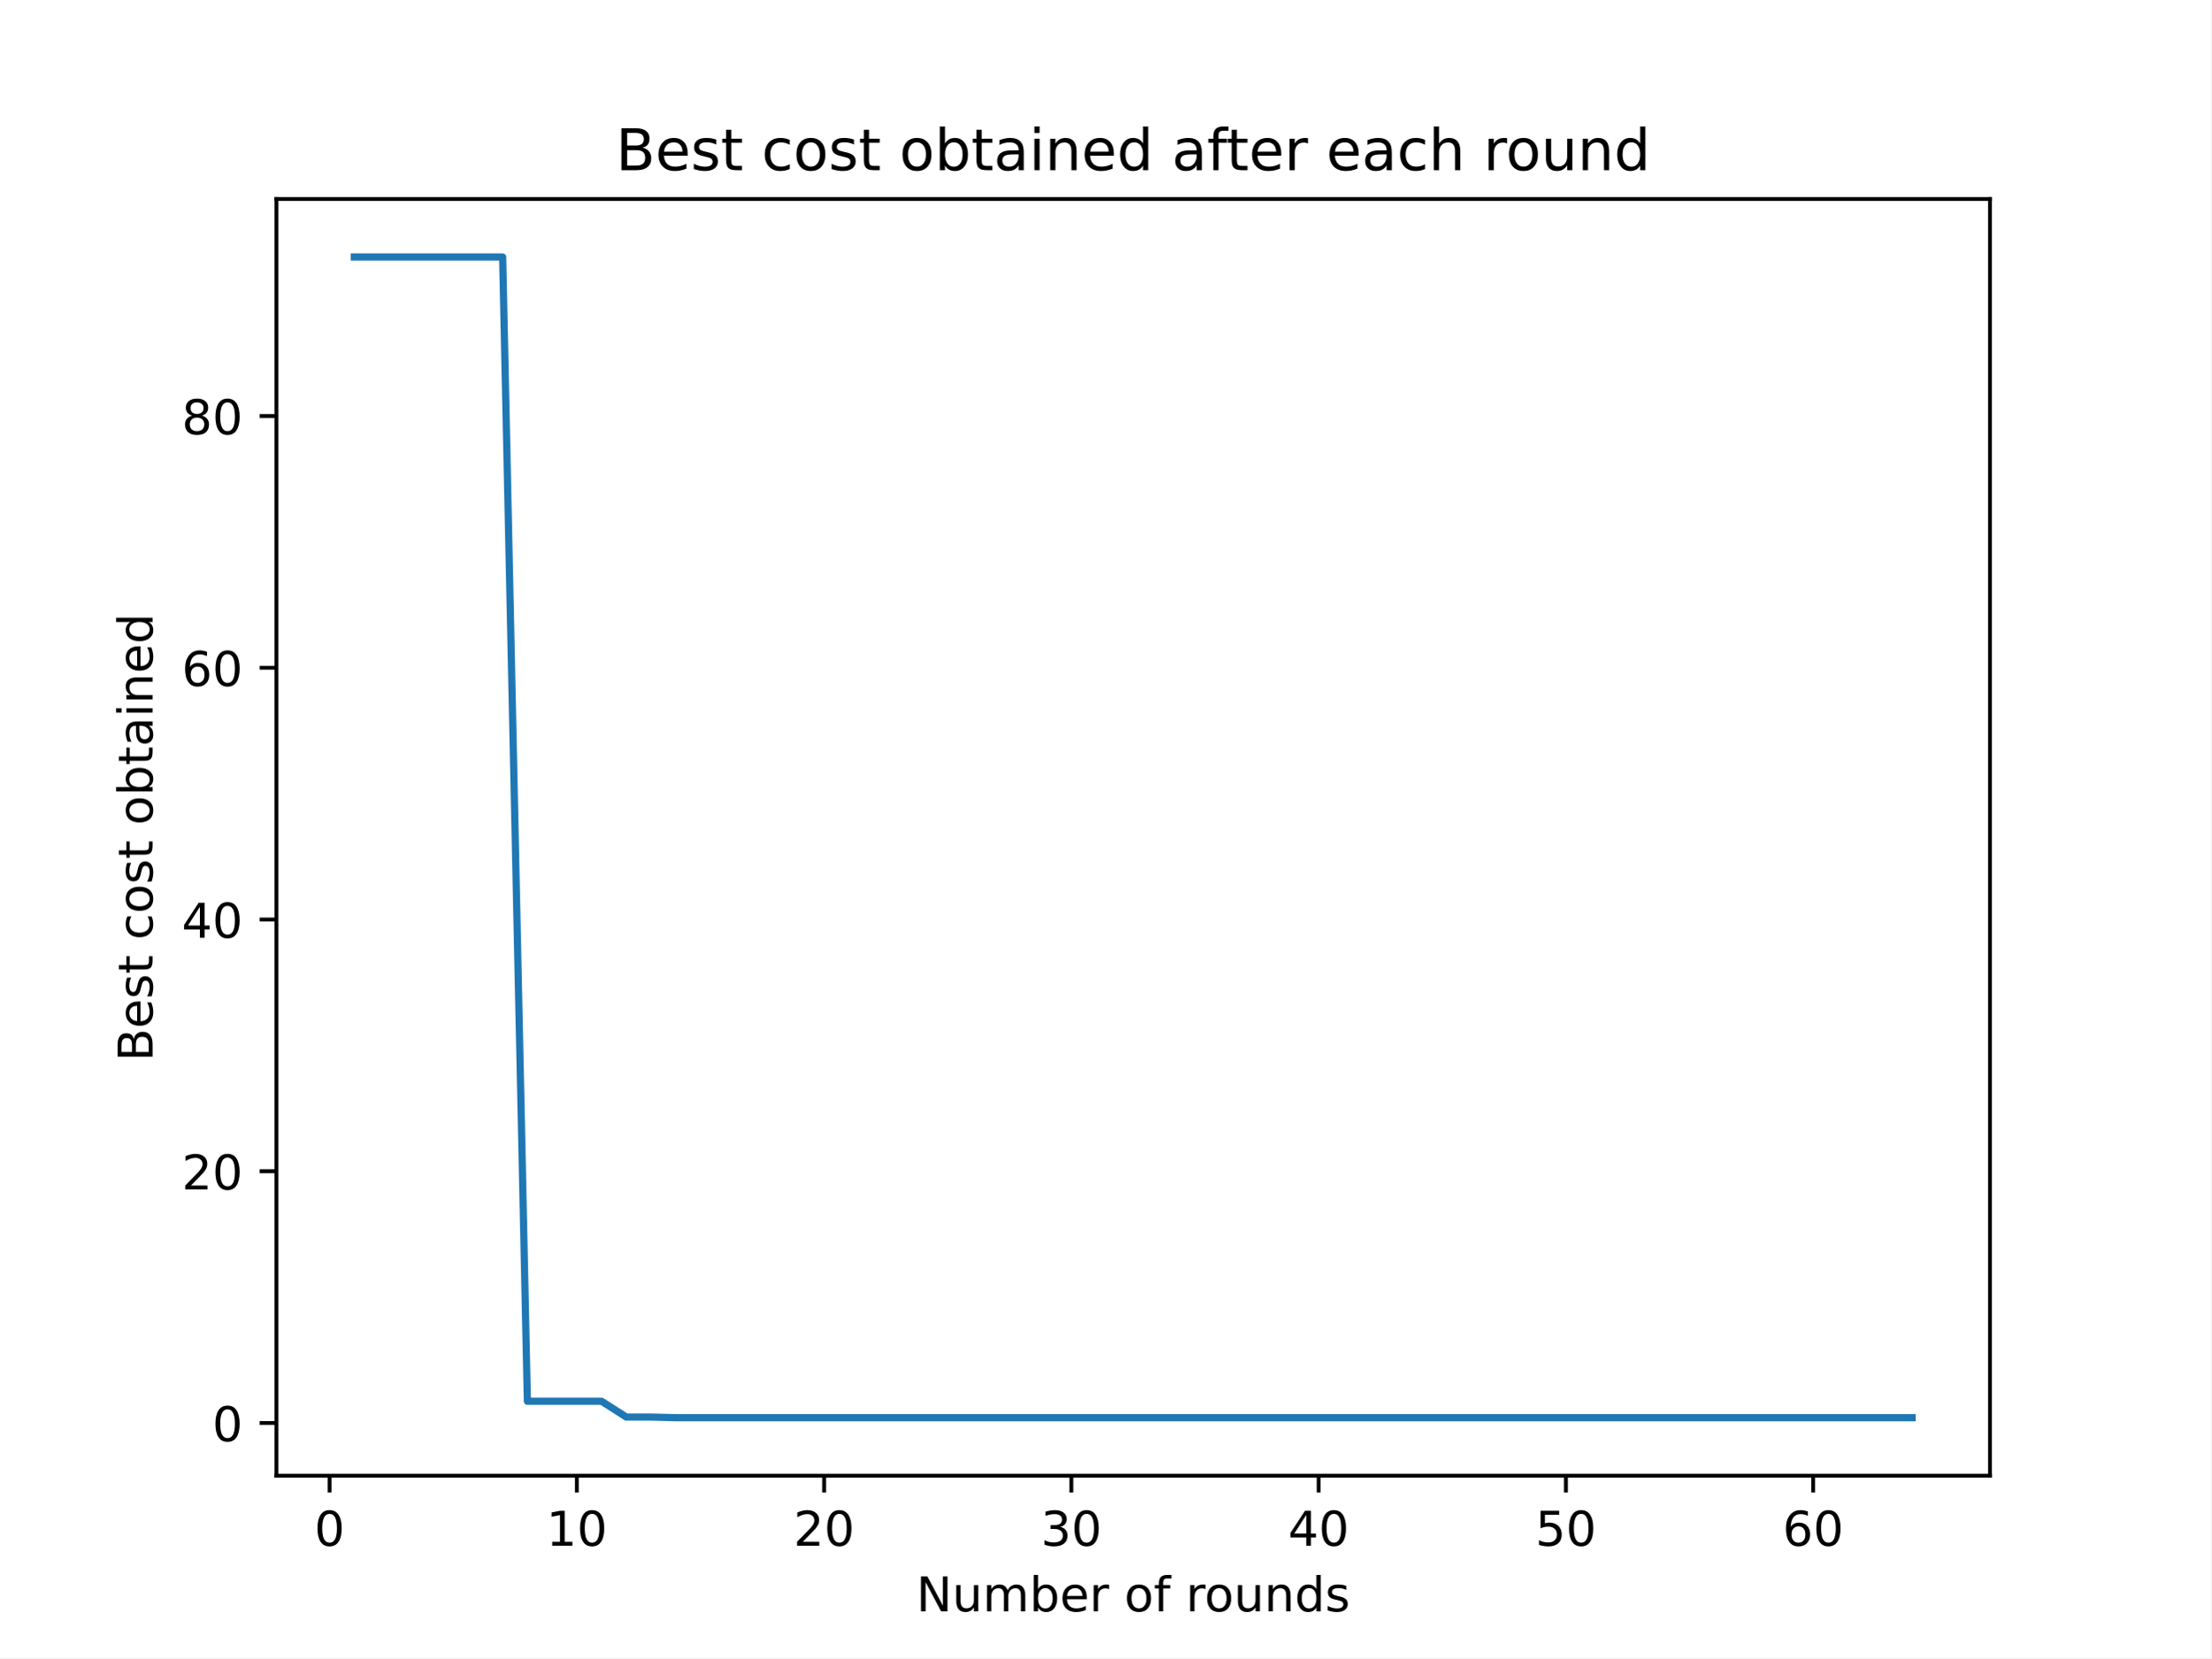
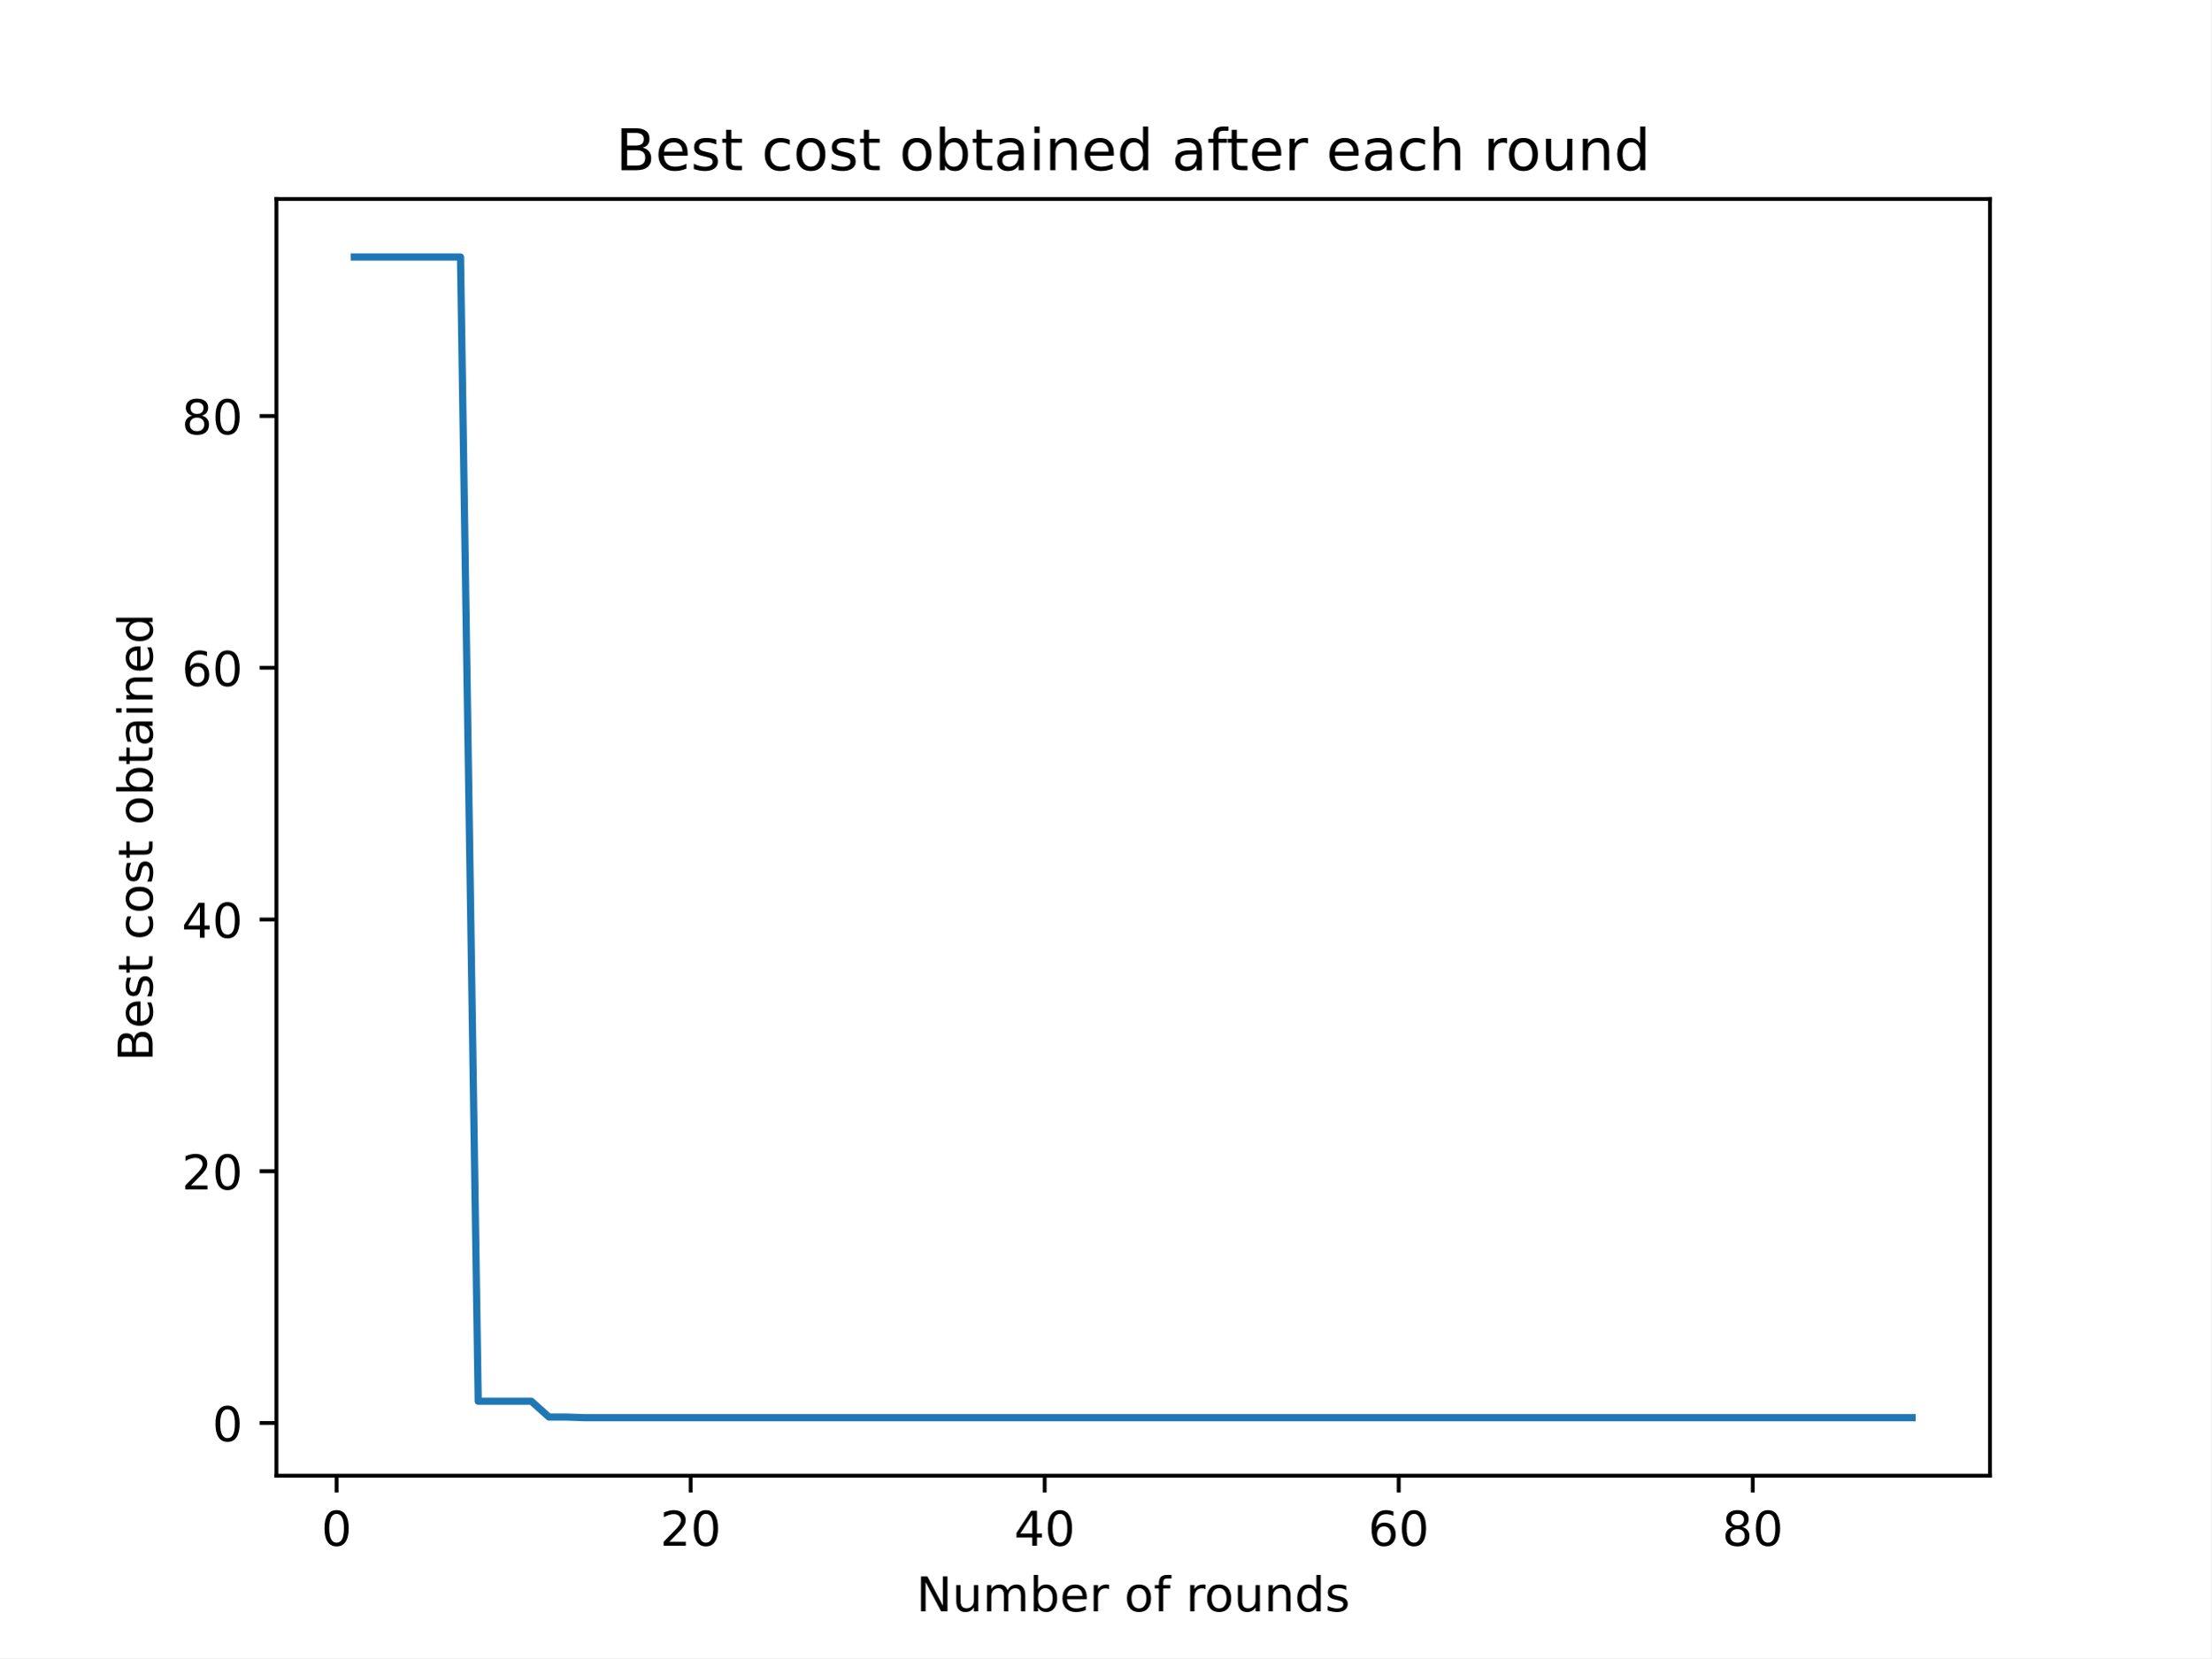
<svg xmlns="http://www.w3.org/2000/svg" xmlns:xlink="http://www.w3.org/1999/xlink" height="345.6pt" version="1.1" viewBox="0 0 460.8 345.6" width="460.8pt">
  <defs>
    <style type="text/css">*{stroke-linecap:butt;stroke-linejoin:round;}</style>
  </defs>
  <g id="figure_1">
    <g id="patch_1">
      <path d="M 0 345.6  L 460.8 345.6  L 460.8 0  L 0 0  z " style="fill:#ffffff;" />
    </g>
    <g id="axes_1">
      <g id="patch_2">
        <path d="M 57.6 307.584  L 414.72 307.584  L 414.72 41.472  L 57.6 41.472  z " style="fill:#ffffff;" />
      </g>
      <g id="matplotlib.axis_1">
        <g id="xtick_1">
          <g id="line2d_1">
            <defs>
-               <path d="M 0 0  L 0 3.5  " id="m43d3baf480" style="stroke:#000000;stroke-width:0.8;" />
-             </defs>
-             <g>
-               <use style="stroke:#000000;stroke-width:0.8;" x="68.679" xlink:href="#m43d3baf480" y="307.584" />
+               <path d="M 0 0  L 0 3.5  " id="m817b5435f5" style="stroke:#000000;stroke-width:0.8;" />
+             </defs>
+             <g>
+               <use style="stroke:#000000;stroke-width:0.8;" x="70.143" xlink:href="#m817b5435f5" y="307.584" />
            </g>
          </g>
          <g id="text_1">
-             <g transform="translate(65.49823 322.1824)scale(0.1 -0.1)">
+             <g transform="translate(66.96222 322.1824)scale(0.1 -0.1)">
              <defs>
                <path d="M 31.781 66.406  Q 24.172 66.406 20.328 58.906  Q 16.5 51.422 16.5 36.375  Q 16.5 21.391 20.328 13.891  Q 24.172 6.391 31.781 6.391  Q 39.453 6.391 43.281 13.891  Q 47.125 21.391 47.125 36.375  Q 47.125 51.422 43.281 58.906  Q 39.453 66.406 31.781 66.406  z M 31.781 74.219  Q 44.047 74.219 50.516 64.516  Q 56.984 54.828 56.984 36.375  Q 56.984 17.969 50.516 8.266  Q 44.047 -1.422 31.781 -1.422  Q 19.531 -1.422 13.062 8.266  Q 6.594 17.969 6.594 36.375  Q 6.594 54.828 13.062 64.516  Q 19.531 74.219 31.781 74.219  z " id="DejaVuSans-48" />
              </defs>
              <use xlink:href="#DejaVuSans-48" />
            </g>
          </g>
        </g>
        <g id="xtick_2">
          <g id="line2d_2">
            <g>
-               <use style="stroke:#000000;stroke-width:0.8;" x="120.212" xlink:href="#m43d3baf480" y="307.584" />
+               <use style="stroke:#000000;stroke-width:0.8;" x="143.929" xlink:href="#m817b5435f5" y="307.584" />
            </g>
          </g>
          <g id="text_2">
-             <g transform="translate(113.8494 322.1824)scale(0.1 -0.1)">
-               <defs>
-                 <path d="M 12.406 8.297  L 28.516 8.297  L 28.516 63.922  L 10.984 60.406  L 10.984 69.391  L 28.422 72.906  L 38.281 72.906  L 38.281 8.297  L 54.391 8.297  L 54.391 0  L 12.406 0  z " id="DejaVuSans-49" />
-               </defs>
-               <use xlink:href="#DejaVuSans-49" />
+             <g transform="translate(137.5661 322.1824)scale(0.1 -0.1)">
+               <defs>
+                 <path d="M 19.188 8.297  L 53.609 8.297  L 53.609 0  L 7.328 0  L 7.328 8.297  Q 12.938 14.109 22.625 23.891  Q 32.328 33.688 34.812 36.531  Q 39.547 41.844 41.422 45.531  Q 43.312 49.219 43.312 52.781  Q 43.312 58.594 39.234 62.25  Q 35.156 65.922 28.609 65.922  Q 23.969 65.922 18.812 64.312  Q 13.672 62.703 7.812 59.422  L 7.812 69.391  Q 13.766 71.781 18.938 73  Q 24.125 74.219 28.422 74.219  Q 39.75 74.219 46.484 68.547  Q 53.219 62.891 53.219 53.422  Q 53.219 48.922 51.531 44.891  Q 49.859 40.875 45.406 35.406  Q 44.188 33.984 37.641 27.219  Q 31.109 20.453 19.188 8.297  z " id="DejaVuSans-50" />
+               </defs>
+               <use xlink:href="#DejaVuSans-50" />
              <use x="63.623" xlink:href="#DejaVuSans-48" />
            </g>
          </g>
        </g>
        <g id="xtick_3">
          <g id="line2d_3">
            <g>
-               <use style="stroke:#000000;stroke-width:0.8;" x="171.744" xlink:href="#m43d3baf480" y="307.584" />
+               <use style="stroke:#000000;stroke-width:0.8;" x="217.714" xlink:href="#m817b5435f5" y="307.584" />
            </g>
          </g>
          <g id="text_3">
-             <g transform="translate(165.3819 322.1824)scale(0.1 -0.1)">
-               <defs>
-                 <path d="M 19.188 8.297  L 53.609 8.297  L 53.609 0  L 7.328 0  L 7.328 8.297  Q 12.938 14.109 22.625 23.891  Q 32.328 33.688 34.812 36.531  Q 39.547 41.844 41.422 45.531  Q 43.312 49.219 43.312 52.781  Q 43.312 58.594 39.234 62.25  Q 35.156 65.922 28.609 65.922  Q 23.969 65.922 18.812 64.312  Q 13.672 62.703 7.812 59.422  L 7.812 69.391  Q 13.766 71.781 18.938 73  Q 24.125 74.219 28.422 74.219  Q 39.75 74.219 46.484 68.547  Q 53.219 62.891 53.219 53.422  Q 53.219 48.922 51.531 44.891  Q 49.859 40.875 45.406 35.406  Q 44.188 33.984 37.641 27.219  Q 31.109 20.453 19.188 8.297  z " id="DejaVuSans-50" />
-               </defs>
-               <use xlink:href="#DejaVuSans-50" />
+             <g transform="translate(211.3512 322.1824)scale(0.1 -0.1)">
+               <defs>
+                 <path d="M 37.797 64.312  L 12.891 25.391  L 37.797 25.391  z M 35.203 72.906  L 47.609 72.906  L 47.609 25.391  L 58.016 25.391  L 58.016 17.188  L 47.609 17.188  L 47.609 0  L 37.797 0  L 37.797 17.188  L 4.891 17.188  L 4.891 26.703  z " id="DejaVuSans-52" />
+               </defs>
+               <use xlink:href="#DejaVuSans-52" />
              <use x="63.623" xlink:href="#DejaVuSans-48" />
            </g>
          </g>
        </g>
        <g id="xtick_4">
          <g id="line2d_4">
            <g>
-               <use style="stroke:#000000;stroke-width:0.8;" x="223.277" xlink:href="#m43d3baf480" y="307.584" />
+               <use style="stroke:#000000;stroke-width:0.8;" x="291.499" xlink:href="#m817b5435f5" y="307.584" />
            </g>
          </g>
          <g id="text_4">
-             <g transform="translate(216.9144 322.1824)scale(0.1 -0.1)">
-               <defs>
-                 <path d="M 40.578 39.312  Q 47.656 37.797 51.625 33  Q 55.609 28.219 55.609 21.188  Q 55.609 10.406 48.188 4.484  Q 40.766 -1.422 27.094 -1.422  Q 22.516 -1.422 17.656 -0.516  Q 12.797 0.391 7.625 2.203  L 7.625 11.719  Q 11.719 9.328 16.594 8.109  Q 21.484 6.891 26.812 6.891  Q 36.078 6.891 40.938 10.547  Q 45.797 14.203 45.797 21.188  Q 45.797 27.641 41.281 31.266  Q 36.766 34.906 28.719 34.906  L 20.219 34.906  L 20.219 43.016  L 29.109 43.016  Q 36.375 43.016 40.234 45.922  Q 44.094 48.828 44.094 54.297  Q 44.094 59.906 40.109 62.906  Q 36.141 65.922 28.719 65.922  Q 24.656 65.922 20.016 65.031  Q 15.375 64.156 9.812 62.312  L 9.812 71.094  Q 15.438 72.656 20.344 73.438  Q 25.25 74.219 29.594 74.219  Q 40.828 74.219 47.359 69.109  Q 53.906 64.016 53.906 55.328  Q 53.906 49.266 50.438 45.094  Q 46.969 40.922 40.578 39.312  z " id="DejaVuSans-51" />
-               </defs>
-               <use xlink:href="#DejaVuSans-51" />
+             <g transform="translate(285.1363 322.1824)scale(0.1 -0.1)">
+               <defs>
+                 <path d="M 33.016 40.375  Q 26.375 40.375 22.484 35.828  Q 18.609 31.297 18.609 23.391  Q 18.609 15.531 22.484 10.953  Q 26.375 6.391 33.016 6.391  Q 39.656 6.391 43.531 10.953  Q 47.406 15.531 47.406 23.391  Q 47.406 31.297 43.531 35.828  Q 39.656 40.375 33.016 40.375  z M 52.594 71.297  L 52.594 62.312  Q 48.875 64.062 45.094 64.984  Q 41.312 65.922 37.594 65.922  Q 27.828 65.922 22.672 59.328  Q 17.531 52.734 16.797 39.406  Q 19.672 43.656 24.016 45.922  Q 28.375 48.188 33.594 48.188  Q 44.578 48.188 50.953 41.516  Q 57.328 34.859 57.328 23.391  Q 57.328 12.156 50.688 5.359  Q 44.047 -1.422 33.016 -1.422  Q 20.359 -1.422 13.672 8.266  Q 6.984 17.969 6.984 36.375  Q 6.984 53.656 15.188 63.938  Q 23.391 74.219 37.203 74.219  Q 40.922 74.219 44.703 73.484  Q 48.484 72.75 52.594 71.297  z " id="DejaVuSans-54" />
+               </defs>
+               <use xlink:href="#DejaVuSans-54" />
              <use x="63.623" xlink:href="#DejaVuSans-48" />
            </g>
          </g>
        </g>
        <g id="xtick_5">
          <g id="line2d_5">
            <g>
-               <use style="stroke:#000000;stroke-width:0.8;" x="274.809" xlink:href="#m43d3baf480" y="307.584" />
+               <use style="stroke:#000000;stroke-width:0.8;" x="365.284" xlink:href="#m817b5435f5" y="307.584" />
            </g>
          </g>
          <g id="text_5">
-             <g transform="translate(268.4469 322.1824)scale(0.1 -0.1)">
-               <defs>
-                 <path d="M 37.797 64.312  L 12.891 25.391  L 37.797 25.391  z M 35.203 72.906  L 47.609 72.906  L 47.609 25.391  L 58.016 25.391  L 58.016 17.188  L 47.609 17.188  L 47.609 0  L 37.797 0  L 37.797 17.188  L 4.891 17.188  L 4.891 26.703  z " id="DejaVuSans-52" />
-               </defs>
-               <use xlink:href="#DejaVuSans-52" />
-               <use x="63.623" xlink:href="#DejaVuSans-48" />
-             </g>
-           </g>
-         </g>
-         <g id="xtick_6">
-           <g id="line2d_6">
-             <g>
-               <use style="stroke:#000000;stroke-width:0.8;" x="326.342" xlink:href="#m43d3baf480" y="307.584" />
-             </g>
-           </g>
-           <g id="text_6">
-             <g transform="translate(319.9793 322.1824)scale(0.1 -0.1)">
-               <defs>
-                 <path d="M 10.797 72.906  L 49.516 72.906  L 49.516 64.594  L 19.828 64.594  L 19.828 46.734  Q 21.969 47.469 24.109 47.828  Q 26.266 48.188 28.422 48.188  Q 40.625 48.188 47.75 41.5  Q 54.891 34.812 54.891 23.391  Q 54.891 11.625 47.562 5.094  Q 40.234 -1.422 26.906 -1.422  Q 22.312 -1.422 17.547 -0.641  Q 12.797 0.141 7.719 1.703  L 7.719 11.625  Q 12.109 9.234 16.797 8.062  Q 21.484 6.891 26.703 6.891  Q 35.156 6.891 40.078 11.328  Q 45.016 15.766 45.016 23.391  Q 45.016 31 40.078 35.438  Q 35.156 39.891 26.703 39.891  Q 22.75 39.891 18.812 39.016  Q 14.891 38.141 10.797 36.281  z " id="DejaVuSans-53" />
-               </defs>
-               <use xlink:href="#DejaVuSans-53" />
-               <use x="63.623" xlink:href="#DejaVuSans-48" />
-             </g>
-           </g>
-         </g>
-         <g id="xtick_7">
-           <g id="line2d_7">
-             <g>
-               <use style="stroke:#000000;stroke-width:0.8;" x="377.874" xlink:href="#m43d3baf480" y="307.584" />
-             </g>
-           </g>
-           <g id="text_7">
-             <g transform="translate(371.5118 322.1824)scale(0.1 -0.1)">
-               <defs>
-                 <path d="M 33.016 40.375  Q 26.375 40.375 22.484 35.828  Q 18.609 31.297 18.609 23.391  Q 18.609 15.531 22.484 10.953  Q 26.375 6.391 33.016 6.391  Q 39.656 6.391 43.531 10.953  Q 47.406 15.531 47.406 23.391  Q 47.406 31.297 43.531 35.828  Q 39.656 40.375 33.016 40.375  z M 52.594 71.297  L 52.594 62.312  Q 48.875 64.062 45.094 64.984  Q 41.312 65.922 37.594 65.922  Q 27.828 65.922 22.672 59.328  Q 17.531 52.734 16.797 39.406  Q 19.672 43.656 24.016 45.922  Q 28.375 48.188 33.594 48.188  Q 44.578 48.188 50.953 41.516  Q 57.328 34.859 57.328 23.391  Q 57.328 12.156 50.688 5.359  Q 44.047 -1.422 33.016 -1.422  Q 20.359 -1.422 13.672 8.266  Q 6.984 17.969 6.984 36.375  Q 6.984 53.656 15.188 63.938  Q 23.391 74.219 37.203 74.219  Q 40.922 74.219 44.703 73.484  Q 48.484 72.75 52.594 71.297  z " id="DejaVuSans-54" />
-               </defs>
-               <use xlink:href="#DejaVuSans-54" />
-               <use x="63.623" xlink:href="#DejaVuSans-48" />
-             </g>
-           </g>
-         </g>
-         <g id="text_8">
+             <g transform="translate(358.9215 322.1824)scale(0.1 -0.1)">
+               <defs>
+                 <path d="M 31.781 34.625  Q 24.75 34.625 20.719 30.859  Q 16.703 27.094 16.703 20.516  Q 16.703 13.922 20.719 10.156  Q 24.75 6.391 31.781 6.391  Q 38.812 6.391 42.859 10.172  Q 46.922 13.969 46.922 20.516  Q 46.922 27.094 42.891 30.859  Q 38.875 34.625 31.781 34.625  z M 21.922 38.812  Q 15.578 40.375 12.031 44.719  Q 8.5 49.078 8.5 55.328  Q 8.5 64.062 14.719 69.141  Q 20.953 74.219 31.781 74.219  Q 42.672 74.219 48.875 69.141  Q 55.078 64.062 55.078 55.328  Q 55.078 49.078 51.531 44.719  Q 48 40.375 41.703 38.812  Q 48.828 37.156 52.797 32.312  Q 56.781 27.484 56.781 20.516  Q 56.781 9.906 50.312 4.234  Q 43.844 -1.422 31.781 -1.422  Q 19.734 -1.422 13.25 4.234  Q 6.781 9.906 6.781 20.516  Q 6.781 27.484 10.781 32.312  Q 14.797 37.156 21.922 38.812  z M 18.312 54.391  Q 18.312 48.734 21.844 45.562  Q 25.391 42.391 31.781 42.391  Q 38.141 42.391 41.719 45.562  Q 45.312 48.734 45.312 54.391  Q 45.312 60.062 41.719 63.234  Q 38.141 66.406 31.781 66.406  Q 25.391 66.406 21.844 63.234  Q 18.312 60.062 18.312 54.391  z " id="DejaVuSans-56" />
+               </defs>
+               <use xlink:href="#DejaVuSans-56" />
+               <use x="63.623" xlink:href="#DejaVuSans-48" />
+             </g>
+           </g>
+         </g>
+         <g id="text_6">
          <g transform="translate(190.9577 335.8606)scale(0.1 -0.1)">
            <defs>
              <path d="M 9.812 72.906  L 23.094 72.906  L 55.422 11.922  L 55.422 72.906  L 64.984 72.906  L 64.984 0  L 51.703 0  L 19.391 60.984  L 19.391 0  L 9.812 0  z " id="DejaVuSans-78" />
              <path d="M 8.5 21.578  L 8.5 54.688  L 17.484 54.688  L 17.484 21.922  Q 17.484 14.156 20.5 10.266  Q 23.531 6.391 29.594 6.391  Q 36.859 6.391 41.078 11.031  Q 45.312 15.672 45.312 23.688  L 45.312 54.688  L 54.297 54.688  L 54.297 0  L 45.312 0  L 45.312 8.406  Q 42.047 3.422 37.719 1  Q 33.406 -1.422 27.688 -1.422  Q 18.266 -1.422 13.375 4.438  Q 8.5 10.297 8.5 21.578  z M 31.109 56  z " id="DejaVuSans-117" />
              <path d="M 52 44.188  Q 55.375 50.25 60.062 53.125  Q 64.75 56 71.094 56  Q 79.641 56 84.281 50.016  Q 88.922 44.047 88.922 33.016  L 88.922 0  L 79.891 0  L 79.891 32.719  Q 79.891 40.578 77.094 44.375  Q 74.312 48.188 68.609 48.188  Q 61.625 48.188 57.562 43.547  Q 53.516 38.922 53.516 30.906  L 53.516 0  L 44.484 0  L 44.484 32.719  Q 44.484 40.625 41.703 44.406  Q 38.922 48.188 33.109 48.188  Q 26.219 48.188 22.156 43.531  Q 18.109 38.875 18.109 30.906  L 18.109 0  L 9.078 0  L 9.078 54.688  L 18.109 54.688  L 18.109 46.188  Q 21.188 51.219 25.484 53.609  Q 29.781 56 35.688 56  Q 41.656 56 45.828 52.969  Q 50 49.953 52 44.188  z " id="DejaVuSans-109" />
              <path d="M 48.688 27.297  Q 48.688 37.203 44.609 42.844  Q 40.531 48.484 33.406 48.484  Q 26.266 48.484 22.188 42.844  Q 18.109 37.203 18.109 27.297  Q 18.109 17.391 22.188 11.75  Q 26.266 6.109 33.406 6.109  Q 40.531 6.109 44.609 11.75  Q 48.688 17.391 48.688 27.297  z M 18.109 46.391  Q 20.953 51.266 25.266 53.625  Q 29.594 56 35.594 56  Q 45.562 56 51.781 48.094  Q 58.016 40.188 58.016 27.297  Q 58.016 14.406 51.781 6.484  Q 45.562 -1.422 35.594 -1.422  Q 29.594 -1.422 25.266 0.953  Q 20.953 3.328 18.109 8.203  L 18.109 0  L 9.078 0  L 9.078 75.984  L 18.109 75.984  z " id="DejaVuSans-98" />
              <path d="M 56.203 29.594  L 56.203 25.203  L 14.891 25.203  Q 15.484 15.922 20.484 11.062  Q 25.484 6.203 34.422 6.203  Q 39.594 6.203 44.453 7.469  Q 49.312 8.734 54.109 11.281  L 54.109 2.781  Q 49.266 0.734 44.188 -0.344  Q 39.109 -1.422 33.891 -1.422  Q 20.797 -1.422 13.156 6.188  Q 5.516 13.812 5.516 26.812  Q 5.516 40.234 12.766 48.109  Q 20.016 56 32.328 56  Q 43.359 56 49.781 48.891  Q 56.203 41.797 56.203 29.594  z M 47.219 32.234  Q 47.125 39.594 43.094 43.984  Q 39.062 48.391 32.422 48.391  Q 24.906 48.391 20.391 44.141  Q 15.875 39.891 15.188 32.172  z " id="DejaVuSans-101" />
              <path d="M 41.109 46.297  Q 39.594 47.172 37.812 47.578  Q 36.031 48 33.891 48  Q 26.266 48 22.188 43.047  Q 18.109 38.094 18.109 28.812  L 18.109 0  L 9.078 0  L 9.078 54.688  L 18.109 54.688  L 18.109 46.188  Q 20.953 51.172 25.484 53.578  Q 30.031 56 36.531 56  Q 37.453 56 38.578 55.875  Q 39.703 55.766 41.062 55.516  z " id="DejaVuSans-114" />
              <path id="DejaVuSans-32" />
              <path d="M 30.609 48.391  Q 23.391 48.391 19.188 42.75  Q 14.984 37.109 14.984 27.297  Q 14.984 17.484 19.156 11.844  Q 23.344 6.203 30.609 6.203  Q 37.797 6.203 41.984 11.859  Q 46.188 17.531 46.188 27.297  Q 46.188 37.016 41.984 42.703  Q 37.797 48.391 30.609 48.391  z M 30.609 56  Q 42.328 56 49.016 48.375  Q 55.719 40.766 55.719 27.297  Q 55.719 13.875 49.016 6.219  Q 42.328 -1.422 30.609 -1.422  Q 18.844 -1.422 12.172 6.219  Q 5.516 13.875 5.516 27.297  Q 5.516 40.766 12.172 48.375  Q 18.844 56 30.609 56  z " id="DejaVuSans-111" />
              <path d="M 37.109 75.984  L 37.109 68.5  L 28.516 68.5  Q 23.688 68.5 21.797 66.547  Q 19.922 64.594 19.922 59.516  L 19.922 54.688  L 34.719 54.688  L 34.719 47.703  L 19.922 47.703  L 19.922 0  L 10.891 0  L 10.891 47.703  L 2.297 47.703  L 2.297 54.688  L 10.891 54.688  L 10.891 58.5  Q 10.891 67.625 15.141 71.797  Q 19.391 75.984 28.609 75.984  z " id="DejaVuSans-102" />
              <path d="M 54.891 33.016  L 54.891 0  L 45.906 0  L 45.906 32.719  Q 45.906 40.484 42.875 44.328  Q 39.844 48.188 33.797 48.188  Q 26.516 48.188 22.312 43.547  Q 18.109 38.922 18.109 30.906  L 18.109 0  L 9.078 0  L 9.078 54.688  L 18.109 54.688  L 18.109 46.188  Q 21.344 51.125 25.703 53.562  Q 30.078 56 35.797 56  Q 45.219 56 50.047 50.172  Q 54.891 44.344 54.891 33.016  z " id="DejaVuSans-110" />
              <path d="M 45.406 46.391  L 45.406 75.984  L 54.391 75.984  L 54.391 0  L 45.406 0  L 45.406 8.203  Q 42.578 3.328 38.25 0.953  Q 33.938 -1.422 27.875 -1.422  Q 17.969 -1.422 11.734 6.484  Q 5.516 14.406 5.516 27.297  Q 5.516 40.188 11.734 48.094  Q 17.969 56 27.875 56  Q 33.938 56 38.25 53.625  Q 42.578 51.266 45.406 46.391  z M 14.797 27.297  Q 14.797 17.391 18.875 11.75  Q 22.953 6.109 30.078 6.109  Q 37.203 6.109 41.297 11.75  Q 45.406 17.391 45.406 27.297  Q 45.406 37.203 41.297 42.844  Q 37.203 48.484 30.078 48.484  Q 22.953 48.484 18.875 42.844  Q 14.797 37.203 14.797 27.297  z " id="DejaVuSans-100" />
              <path d="M 44.281 53.078  L 44.281 44.578  Q 40.484 46.531 36.375 47.5  Q 32.281 48.484 27.875 48.484  Q 21.188 48.484 17.844 46.438  Q 14.5 44.391 14.5 40.281  Q 14.5 37.156 16.891 35.375  Q 19.281 33.594 26.516 31.984  L 29.594 31.297  Q 39.156 29.25 43.188 25.516  Q 47.219 21.781 47.219 15.094  Q 47.219 7.469 41.188 3.016  Q 35.156 -1.422 24.609 -1.422  Q 20.219 -1.422 15.453 -0.562  Q 10.688 0.297 5.422 2  L 5.422 11.281  Q 10.406 8.688 15.234 7.391  Q 20.062 6.109 24.812 6.109  Q 31.156 6.109 34.562 8.281  Q 37.984 10.453 37.984 14.406  Q 37.984 18.062 35.516 20.016  Q 33.062 21.969 24.703 23.781  L 21.578 24.516  Q 13.234 26.266 9.516 29.906  Q 5.812 33.547 5.812 39.891  Q 5.812 47.609 11.281 51.797  Q 16.75 56 26.812 56  Q 31.781 56 36.172 55.266  Q 40.578 54.547 44.281 53.078  z " id="DejaVuSans-115" />
            </defs>
            <use xlink:href="#DejaVuSans-78" />
            <use x="74.805" xlink:href="#DejaVuSans-117" />
            <use x="138.184" xlink:href="#DejaVuSans-109" />
            <use x="235.596" xlink:href="#DejaVuSans-98" />
            <use x="299.072" xlink:href="#DejaVuSans-101" />
            <use x="360.596" xlink:href="#DejaVuSans-114" />
            <use x="401.709" xlink:href="#DejaVuSans-32" />
            <use x="433.496" xlink:href="#DejaVuSans-111" />
            <use x="494.678" xlink:href="#DejaVuSans-102" />
            <use x="529.883" xlink:href="#DejaVuSans-32" />
            <use x="561.67" xlink:href="#DejaVuSans-114" />
            <use x="600.533" xlink:href="#DejaVuSans-111" />
            <use x="661.715" xlink:href="#DejaVuSans-117" />
            <use x="725.094" xlink:href="#DejaVuSans-110" />
            <use x="788.473" xlink:href="#DejaVuSans-100" />
            <use x="851.949" xlink:href="#DejaVuSans-115" />
          </g>
        </g>
      </g>
      <g id="matplotlib.axis_2">
        <g id="ytick_1">
-           <g id="line2d_8">
-             <defs>
-               <path d="M 0 0  L -3.5 0  " id="m394aeaf99e" style="stroke:#000000;stroke-width:0.8;" />
-             </defs>
-             <g>
-               <use style="stroke:#000000;stroke-width:0.8;" x="57.6" xlink:href="#m394aeaf99e" y="296.598" />
-             </g>
-           </g>
-           <g id="text_9">
+           <g id="line2d_6">
+             <defs>
+               <path d="M 0 0  L -3.5 0  " id="m9cd2ef784f" style="stroke:#000000;stroke-width:0.8;" />
+             </defs>
+             <g>
+               <use style="stroke:#000000;stroke-width:0.8;" x="57.6" xlink:href="#m9cd2ef784f" y="296.598" />
+             </g>
+           </g>
+           <g id="text_7">
            <g transform="translate(44.2375 300.3971)scale(0.1 -0.1)">
              <use xlink:href="#DejaVuSans-48" />
            </g>
          </g>
        </g>
        <g id="ytick_2">
-           <g id="line2d_9">
-             <g>
-               <use style="stroke:#000000;stroke-width:0.8;" x="57.6" xlink:href="#m394aeaf99e" y="244.125" />
-             </g>
-           </g>
-           <g id="text_10">
+           <g id="line2d_7">
+             <g>
+               <use style="stroke:#000000;stroke-width:0.8;" x="57.6" xlink:href="#m9cd2ef784f" y="244.125" />
+             </g>
+           </g>
+           <g id="text_8">
            <g transform="translate(37.875 247.9241)scale(0.1 -0.1)">
              <use xlink:href="#DejaVuSans-50" />
              <use x="63.623" xlink:href="#DejaVuSans-48" />
            </g>
          </g>
        </g>
        <g id="ytick_3">
-           <g id="line2d_10">
-             <g>
-               <use style="stroke:#000000;stroke-width:0.8;" x="57.6" xlink:href="#m394aeaf99e" y="191.652" />
-             </g>
-           </g>
-           <g id="text_11">
+           <g id="line2d_8">
+             <g>
+               <use style="stroke:#000000;stroke-width:0.8;" x="57.6" xlink:href="#m9cd2ef784f" y="191.652" />
+             </g>
+           </g>
+           <g id="text_9">
            <g transform="translate(37.875 195.4511)scale(0.1 -0.1)">
              <use xlink:href="#DejaVuSans-52" />
              <use x="63.623" xlink:href="#DejaVuSans-48" />
            </g>
          </g>
        </g>
        <g id="ytick_4">
-           <g id="line2d_11">
-             <g>
-               <use style="stroke:#000000;stroke-width:0.8;" x="57.6" xlink:href="#m394aeaf99e" y="139.179" />
-             </g>
-           </g>
-           <g id="text_12">
+           <g id="line2d_9">
+             <g>
+               <use style="stroke:#000000;stroke-width:0.8;" x="57.6" xlink:href="#m9cd2ef784f" y="139.179" />
+             </g>
+           </g>
+           <g id="text_10">
            <g transform="translate(37.875 142.9781)scale(0.1 -0.1)">
              <use xlink:href="#DejaVuSans-54" />
              <use x="63.623" xlink:href="#DejaVuSans-48" />
            </g>
          </g>
        </g>
        <g id="ytick_5">
-           <g id="line2d_12">
-             <g>
-               <use style="stroke:#000000;stroke-width:0.8;" x="57.6" xlink:href="#m394aeaf99e" y="86.706" />
-             </g>
-           </g>
-           <g id="text_13">
+           <g id="line2d_10">
+             <g>
+               <use style="stroke:#000000;stroke-width:0.8;" x="57.6" xlink:href="#m9cd2ef784f" y="86.706" />
+             </g>
+           </g>
+           <g id="text_11">
            <g transform="translate(37.875 90.50511)scale(0.1 -0.1)">
-               <defs>
-                 <path d="M 31.781 34.625  Q 24.75 34.625 20.719 30.859  Q 16.703 27.094 16.703 20.516  Q 16.703 13.922 20.719 10.156  Q 24.75 6.391 31.781 6.391  Q 38.812 6.391 42.859 10.172  Q 46.922 13.969 46.922 20.516  Q 46.922 27.094 42.891 30.859  Q 38.875 34.625 31.781 34.625  z M 21.922 38.812  Q 15.578 40.375 12.031 44.719  Q 8.5 49.078 8.5 55.328  Q 8.5 64.062 14.719 69.141  Q 20.953 74.219 31.781 74.219  Q 42.672 74.219 48.875 69.141  Q 55.078 64.062 55.078 55.328  Q 55.078 49.078 51.531 44.719  Q 48 40.375 41.703 38.812  Q 48.828 37.156 52.797 32.312  Q 56.781 27.484 56.781 20.516  Q 56.781 9.906 50.312 4.234  Q 43.844 -1.422 31.781 -1.422  Q 19.734 -1.422 13.25 4.234  Q 6.781 9.906 6.781 20.516  Q 6.781 27.484 10.781 32.312  Q 14.797 37.156 21.922 38.812  z M 18.312 54.391  Q 18.312 48.734 21.844 45.562  Q 25.391 42.391 31.781 42.391  Q 38.141 42.391 41.719 45.562  Q 45.312 48.734 45.312 54.391  Q 45.312 60.062 41.719 63.234  Q 38.141 66.406 31.781 66.406  Q 25.391 66.406 21.844 63.234  Q 18.312 60.062 18.312 54.391  z " id="DejaVuSans-56" />
-               </defs>
              <use xlink:href="#DejaVuSans-56" />
              <use x="63.623" xlink:href="#DejaVuSans-48" />
            </g>
          </g>
        </g>
-         <g id="text_14">
+         <g id="text_12">
          <g transform="translate(31.79531 221.2178)rotate(-90)scale(0.1 -0.1)">
            <defs>
              <path d="M 19.672 34.812  L 19.672 8.109  L 35.5 8.109  Q 43.453 8.109 47.281 11.406  Q 51.125 14.703 51.125 21.484  Q 51.125 28.328 47.281 31.562  Q 43.453 34.812 35.5 34.812  z M 19.672 64.797  L 19.672 42.828  L 34.281 42.828  Q 41.5 42.828 45.031 45.531  Q 48.578 48.25 48.578 53.812  Q 48.578 59.328 45.031 62.062  Q 41.5 64.797 34.281 64.797  z M 9.812 72.906  L 35.016 72.906  Q 46.297 72.906 52.391 68.219  Q 58.5 63.531 58.5 54.891  Q 58.5 48.188 55.375 44.234  Q 52.25 40.281 46.188 39.312  Q 53.469 37.75 57.5 32.781  Q 61.531 27.828 61.531 20.406  Q 61.531 10.641 54.891 5.312  Q 48.25 0 35.984 0  L 9.812 0  z " id="DejaVuSans-66" />
              <path d="M 18.312 70.219  L 18.312 54.688  L 36.812 54.688  L 36.812 47.703  L 18.312 47.703  L 18.312 18.016  Q 18.312 11.328 20.141 9.422  Q 21.969 7.516 27.594 7.516  L 36.812 7.516  L 36.812 0  L 27.594 0  Q 17.188 0 13.234 3.875  Q 9.281 7.766 9.281 18.016  L 9.281 47.703  L 2.688 47.703  L 2.688 54.688  L 9.281 54.688  L 9.281 70.219  z " id="DejaVuSans-116" />
              <path d="M 48.781 52.594  L 48.781 44.188  Q 44.969 46.297 41.141 47.344  Q 37.312 48.391 33.406 48.391  Q 24.656 48.391 19.812 42.844  Q 14.984 37.312 14.984 27.297  Q 14.984 17.281 19.812 11.734  Q 24.656 6.203 33.406 6.203  Q 37.312 6.203 41.141 7.25  Q 44.969 8.297 48.781 10.406  L 48.781 2.094  Q 45.016 0.344 40.984 -0.531  Q 36.969 -1.422 32.422 -1.422  Q 20.062 -1.422 12.781 6.344  Q 5.516 14.109 5.516 27.297  Q 5.516 40.672 12.859 48.328  Q 20.219 56 33.016 56  Q 37.156 56 41.109 55.141  Q 45.062 54.297 48.781 52.594  z " id="DejaVuSans-99" />
              <path d="M 34.281 27.484  Q 23.391 27.484 19.188 25  Q 14.984 22.516 14.984 16.5  Q 14.984 11.719 18.141 8.906  Q 21.297 6.109 26.703 6.109  Q 34.188 6.109 38.703 11.406  Q 43.219 16.703 43.219 25.484  L 43.219 27.484  z M 52.203 31.203  L 52.203 0  L 43.219 0  L 43.219 8.297  Q 40.141 3.328 35.547 0.953  Q 30.953 -1.422 24.312 -1.422  Q 15.922 -1.422 10.953 3.297  Q 6 8.016 6 15.922  Q 6 25.141 12.172 29.828  Q 18.359 34.516 30.609 34.516  L 43.219 34.516  L 43.219 35.406  Q 43.219 41.609 39.141 45  Q 35.062 48.391 27.688 48.391  Q 23 48.391 18.547 47.266  Q 14.109 46.141 10.016 43.891  L 10.016 52.203  Q 14.938 54.109 19.578 55.047  Q 24.219 56 28.609 56  Q 40.484 56 46.344 49.844  Q 52.203 43.703 52.203 31.203  z " id="DejaVuSans-97" />
              <path d="M 9.422 54.688  L 18.406 54.688  L 18.406 0  L 9.422 0  z M 9.422 75.984  L 18.406 75.984  L 18.406 64.594  L 9.422 64.594  z " id="DejaVuSans-105" />
            </defs>
            <use xlink:href="#DejaVuSans-66" />
            <use x="68.604" xlink:href="#DejaVuSans-101" />
            <use x="130.127" xlink:href="#DejaVuSans-115" />
            <use x="182.227" xlink:href="#DejaVuSans-116" />
            <use x="221.436" xlink:href="#DejaVuSans-32" />
            <use x="253.223" xlink:href="#DejaVuSans-99" />
            <use x="308.203" xlink:href="#DejaVuSans-111" />
            <use x="369.385" xlink:href="#DejaVuSans-115" />
            <use x="421.484" xlink:href="#DejaVuSans-116" />
            <use x="460.693" xlink:href="#DejaVuSans-32" />
            <use x="492.48" xlink:href="#DejaVuSans-111" />
            <use x="553.662" xlink:href="#DejaVuSans-98" />
            <use x="617.139" xlink:href="#DejaVuSans-116" />
            <use x="656.348" xlink:href="#DejaVuSans-97" />
            <use x="717.627" xlink:href="#DejaVuSans-105" />
            <use x="745.41" xlink:href="#DejaVuSans-110" />
            <use x="808.789" xlink:href="#DejaVuSans-101" />
            <use x="870.312" xlink:href="#DejaVuSans-100" />
          </g>
        </g>
      </g>
-       <g id="line2d_13">
-         <path clip-path="url(#p16d72b6acf)" d="M 73.833 53.568  L 78.986 53.568  L 84.139 53.568  L 89.292 53.568  L 94.446 53.568  L 99.599 53.568  L 104.752 53.568  L 109.905 292.065  L 115.059 292.065  L 120.212 292.065  L 125.365 292.065  L 130.518 295.357  L 135.672 295.357  L 140.825 295.488  L 145.978 295.488  L 151.131 295.488  L 156.285 295.488  L 161.438 295.488  L 166.591 295.488  L 171.744 295.488  L 176.898 295.488  L 182.051 295.488  L 187.204 295.488  L 192.357 295.488  L 197.511 295.488  L 202.664 295.488  L 207.817 295.488  L 212.97 295.488  L 218.124 295.488  L 223.277 295.488  L 228.43 295.488  L 233.583 295.488  L 238.737 295.488  L 243.89 295.488  L 249.043 295.488  L 254.196 295.488  L 259.35 295.488  L 264.503 295.488  L 269.656 295.488  L 274.809 295.488  L 279.963 295.488  L 285.116 295.488  L 290.269 295.488  L 295.422 295.488  L 300.576 295.488  L 305.729 295.488  L 310.882 295.488  L 316.035 295.488  L 321.189 295.488  L 326.342 295.488  L 331.495 295.488  L 336.648 295.488  L 341.802 295.488  L 346.955 295.488  L 352.108 295.488  L 357.261 295.488  L 362.415 295.488  L 367.568 295.488  L 372.721 295.488  L 377.874 295.488  L 383.028 295.488  L 388.181 295.488  L 393.334 295.488  L 398.487 295.488  " style="fill:none;stroke:#1f77b4;stroke-linecap:square;stroke-width:1.5;" />
+       <g id="line2d_11">
+         <path clip-path="url(#pf7b86444bc)" d="M 73.833 53.568  L 77.522 53.568  L 81.211 53.568  L 84.9 53.568  L 88.59 53.568  L 92.279 53.568  L 95.968 53.568  L 99.658 292.065  L 103.347 292.065  L 107.036 292.065  L 110.725 292.065  L 114.415 295.357  L 118.104 295.357  L 121.793 295.488  L 125.482 295.488  L 129.172 295.488  L 132.861 295.488  L 136.55 295.488  L 140.239 295.488  L 143.929 295.488  L 147.618 295.488  L 151.307 295.488  L 154.996 295.488  L 158.686 295.488  L 162.375 295.488  L 166.064 295.488  L 169.753 295.488  L 173.443 295.488  L 177.132 295.488  L 180.821 295.488  L 184.51 295.488  L 188.2 295.488  L 191.889 295.488  L 195.578 295.488  L 199.267 295.488  L 202.957 295.488  L 206.646 295.488  L 210.335 295.488  L 214.024 295.488  L 217.714 295.488  L 221.403 295.488  L 225.092 295.488  L 228.781 295.488  L 232.471 295.488  L 236.16 295.488  L 239.849 295.488  L 243.539 295.488  L 247.228 295.488  L 250.917 295.488  L 254.606 295.488  L 258.296 295.488  L 261.985 295.488  L 265.674 295.488  L 269.363 295.488  L 273.053 295.488  L 276.742 295.488  L 280.431 295.488  L 284.12 295.488  L 287.81 295.488  L 291.499 295.488  L 295.188 295.488  L 298.877 295.488  L 302.567 295.488  L 306.256 295.488  L 309.945 295.488  L 313.634 295.488  L 317.324 295.488  L 321.013 295.488  L 324.702 295.488  L 328.391 295.488  L 332.081 295.488  L 335.77 295.488  L 339.459 295.488  L 343.148 295.488  L 346.838 295.488  L 350.527 295.488  L 354.216 295.488  L 357.905 295.488  L 361.595 295.488  L 365.284 295.488  L 368.973 295.488  L 372.662 295.488  L 376.352 295.488  L 380.041 295.488  L 383.73 295.488  L 387.42 295.488  L 391.109 295.488  L 394.798 295.488  L 398.487 295.488  " style="fill:none;stroke:#1f77b4;stroke-linecap:square;stroke-width:1.5;" />
      </g>
      <g id="patch_3">
        <path d="M 57.6 307.584  L 57.6 41.472  " style="fill:none;stroke:#000000;stroke-linecap:square;stroke-linejoin:miter;stroke-width:0.8;" />
      </g>
      <g id="patch_4">
        <path d="M 414.72 307.584  L 414.72 41.472  " style="fill:none;stroke:#000000;stroke-linecap:square;stroke-linejoin:miter;stroke-width:0.8;" />
      </g>
      <g id="patch_5">
        <path d="M 57.6 307.584  L 414.72 307.584  " style="fill:none;stroke:#000000;stroke-linecap:square;stroke-linejoin:miter;stroke-width:0.8;" />
      </g>
      <g id="patch_6">
        <path d="M 57.6 41.472  L 414.72 41.472  " style="fill:none;stroke:#000000;stroke-linecap:square;stroke-linejoin:miter;stroke-width:0.8;" />
      </g>
-       <g id="text_15">
+       <g id="text_13">
        <g transform="translate(128.3297 35.472)scale(0.12 -0.12)">
          <defs>
            <path d="M 54.891 33.016  L 54.891 0  L 45.906 0  L 45.906 32.719  Q 45.906 40.484 42.875 44.328  Q 39.844 48.188 33.797 48.188  Q 26.516 48.188 22.312 43.547  Q 18.109 38.922 18.109 30.906  L 18.109 0  L 9.078 0  L 9.078 75.984  L 18.109 75.984  L 18.109 46.188  Q 21.344 51.125 25.703 53.562  Q 30.078 56 35.797 56  Q 45.219 56 50.047 50.172  Q 54.891 44.344 54.891 33.016  z " id="DejaVuSans-104" />
          </defs>
          <use xlink:href="#DejaVuSans-66" />
          <use x="68.604" xlink:href="#DejaVuSans-101" />
          <use x="130.127" xlink:href="#DejaVuSans-115" />
          <use x="182.227" xlink:href="#DejaVuSans-116" />
          <use x="221.436" xlink:href="#DejaVuSans-32" />
          <use x="253.223" xlink:href="#DejaVuSans-99" />
          <use x="308.203" xlink:href="#DejaVuSans-111" />
          <use x="369.385" xlink:href="#DejaVuSans-115" />
          <use x="421.484" xlink:href="#DejaVuSans-116" />
          <use x="460.693" xlink:href="#DejaVuSans-32" />
          <use x="492.48" xlink:href="#DejaVuSans-111" />
          <use x="553.662" xlink:href="#DejaVuSans-98" />
          <use x="617.139" xlink:href="#DejaVuSans-116" />
          <use x="656.348" xlink:href="#DejaVuSans-97" />
          <use x="717.627" xlink:href="#DejaVuSans-105" />
          <use x="745.41" xlink:href="#DejaVuSans-110" />
          <use x="808.789" xlink:href="#DejaVuSans-101" />
          <use x="870.312" xlink:href="#DejaVuSans-100" />
          <use x="933.789" xlink:href="#DejaVuSans-32" />
          <use x="965.576" xlink:href="#DejaVuSans-97" />
          <use x="1026.855" xlink:href="#DejaVuSans-102" />
          <use x="1060.311" xlink:href="#DejaVuSans-116" />
          <use x="1099.52" xlink:href="#DejaVuSans-101" />
          <use x="1161.043" xlink:href="#DejaVuSans-114" />
          <use x="1202.156" xlink:href="#DejaVuSans-32" />
          <use x="1233.943" xlink:href="#DejaVuSans-101" />
          <use x="1295.467" xlink:href="#DejaVuSans-97" />
          <use x="1356.746" xlink:href="#DejaVuSans-99" />
          <use x="1411.727" xlink:href="#DejaVuSans-104" />
          <use x="1475.105" xlink:href="#DejaVuSans-32" />
          <use x="1506.893" xlink:href="#DejaVuSans-114" />
          <use x="1545.756" xlink:href="#DejaVuSans-111" />
          <use x="1606.938" xlink:href="#DejaVuSans-117" />
          <use x="1670.316" xlink:href="#DejaVuSans-110" />
          <use x="1733.695" xlink:href="#DejaVuSans-100" />
        </g>
      </g>
    </g>
  </g>
  <defs>
-     <clipPath id="p16d72b6acf">
+     <clipPath id="pf7b86444bc">
      <rect height="266.112" width="357.12" x="57.6" y="41.472" />
    </clipPath>
  </defs>
</svg>
